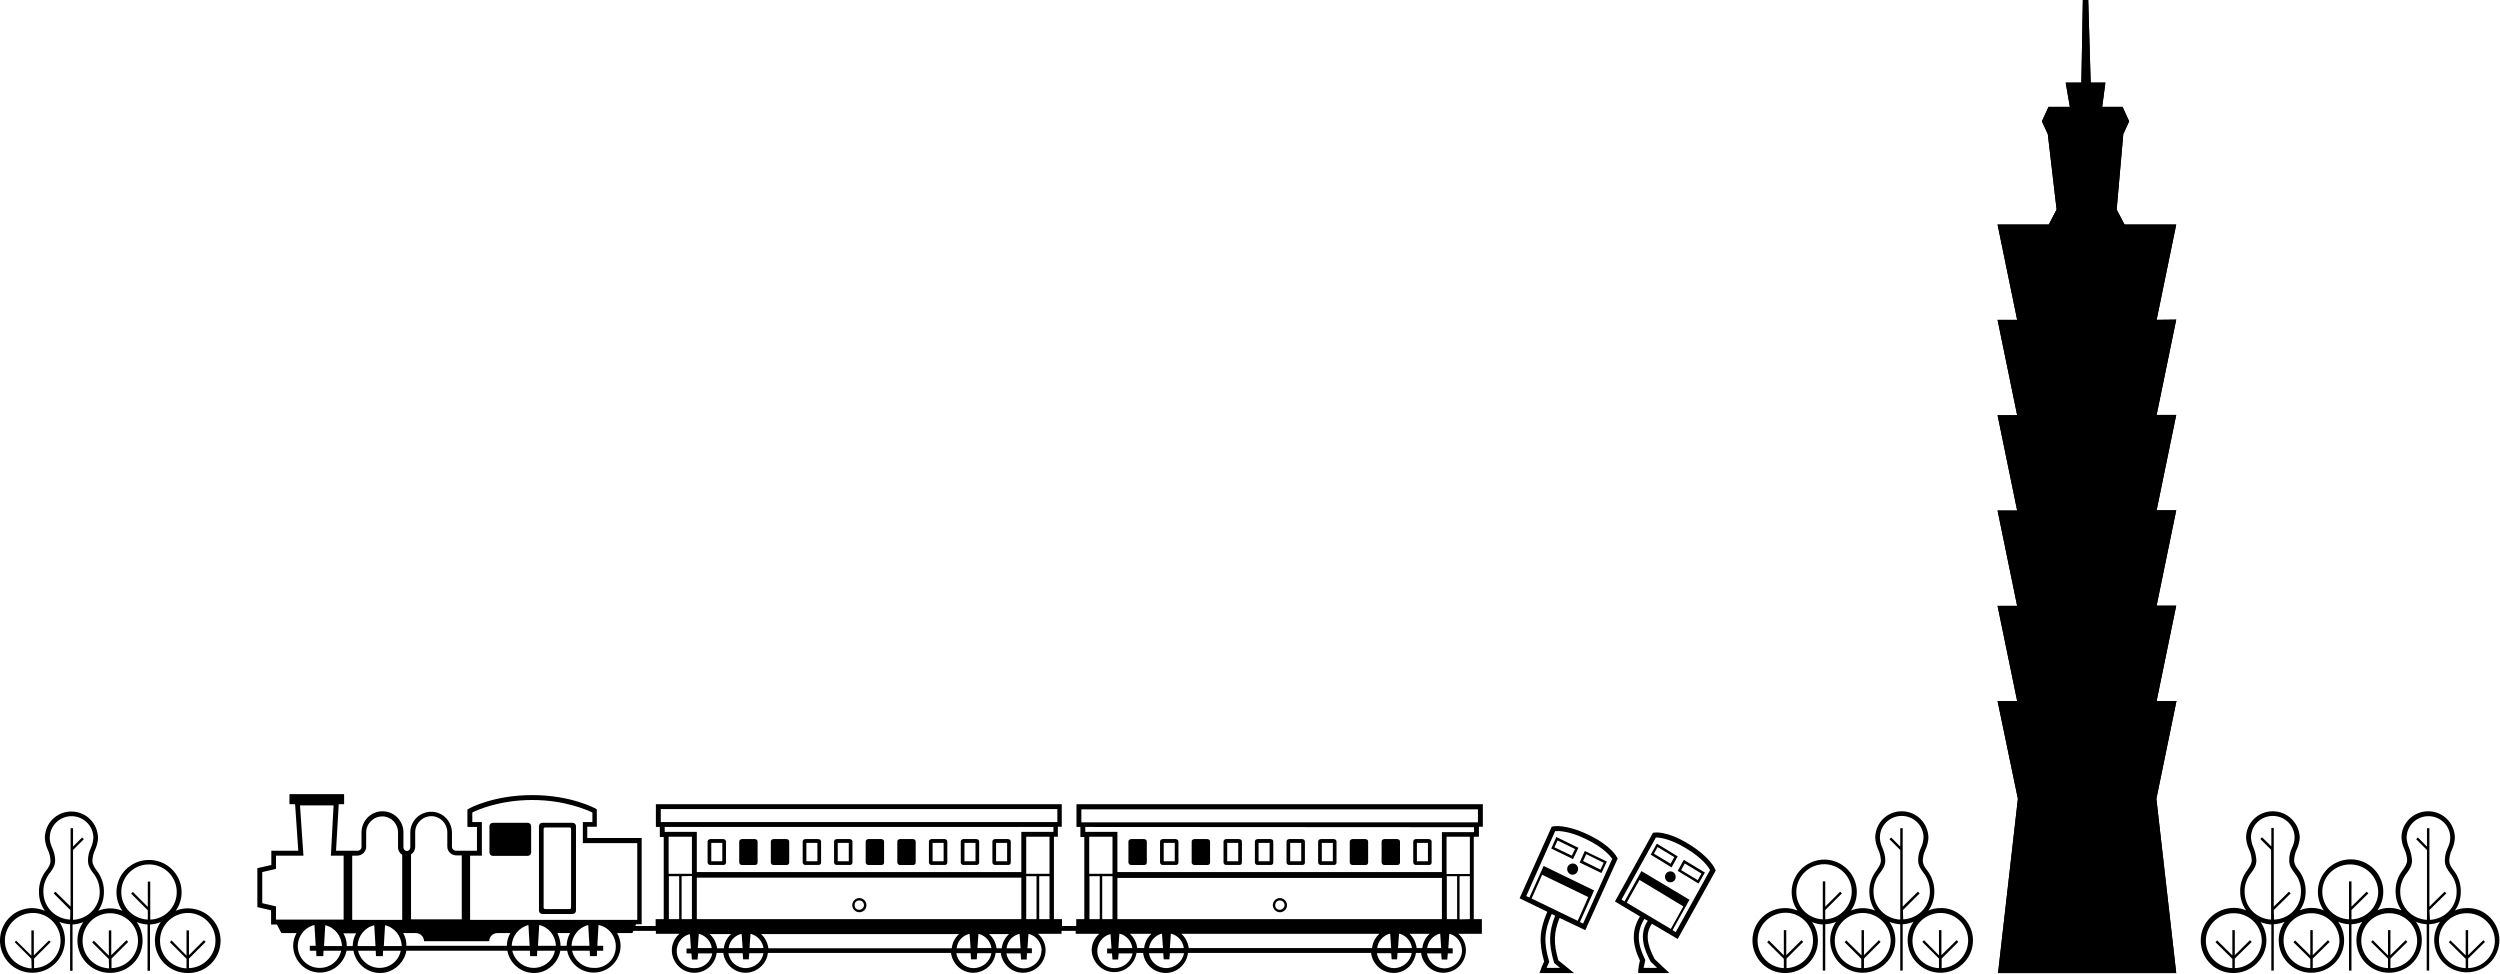
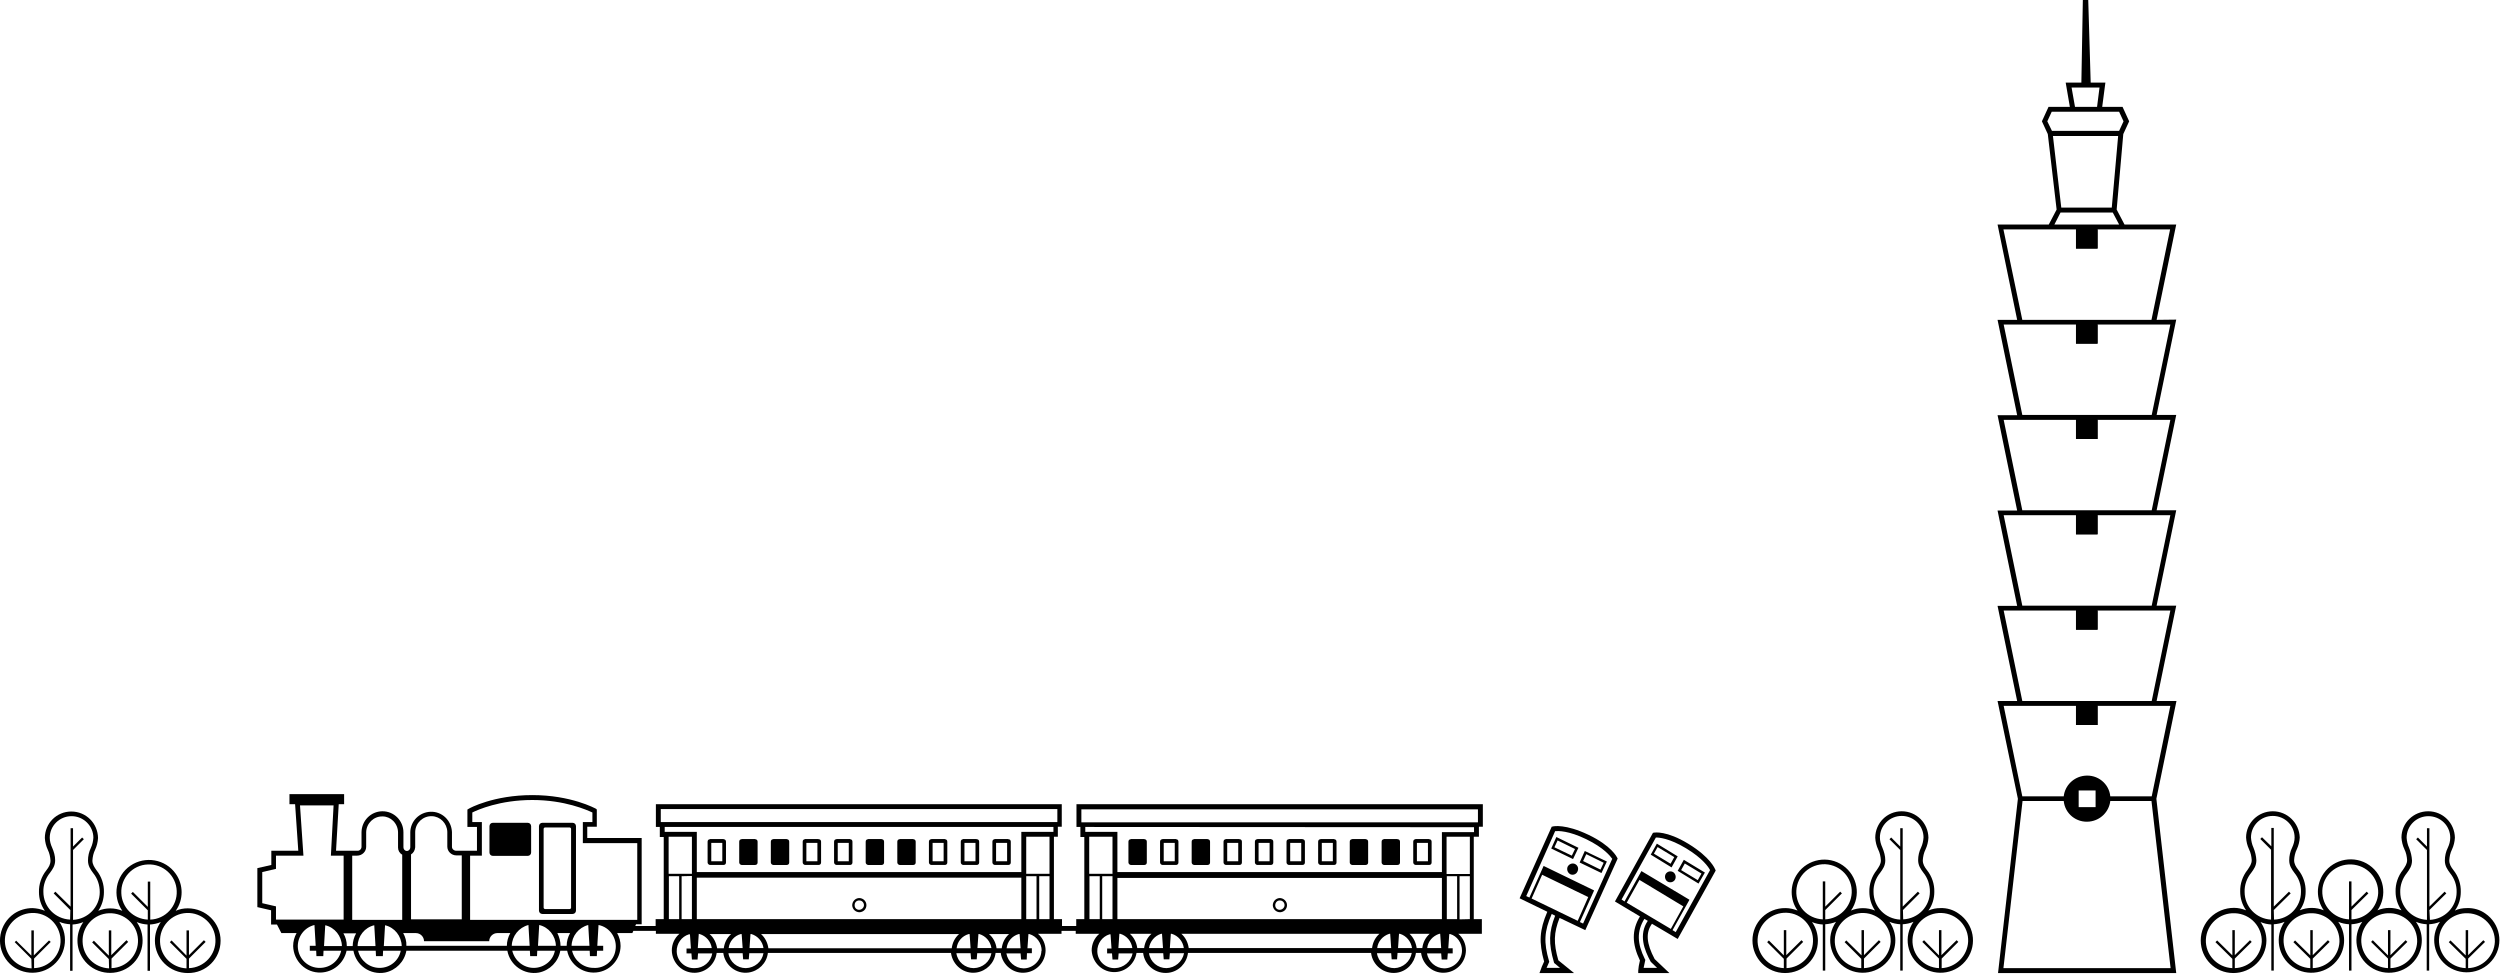
<svg xmlns="http://www.w3.org/2000/svg" version="1.1" id="cover-ground" x="0px" y="0px" viewBox="0 0 1020 397" style="enable-background:new 0 0 1020 397;" xml:space="preserve">
-   <path class="cover-icons" id="tree_l" d="M13.3,370.5c-2.7,0-5.4,0.8-7.6,2.3c-6,4.2-7.5,12.4-3.4,18.4s12.5,7.5,18.5,3.3s7.5-12.4,3.4-18.4c1.4,0.6,2.9,0.9,4.4,1  v19h1v-18.9c1.5-0.1,3-0.4,4.4-1c-3.2,4.5-3.2,10.6,0,15.1c4.2,6,12.5,7.4,18.5,3.3s7.5-12.4,3.3-18.4c1.4,0.6,2.9,0.9,4.4,1v18.9h1  v-18.9c1.5-0.1,3-0.4,4.4-1c-1.6,2.2-2.4,4.9-2.4,7.6c0,7.3,6,13.2,13.4,13.2c7.5,0.1,13.4-5.9,13.4-13.2c0-7.3-6-13.2-13.4-13.2  c-1.7,0-3.3,0.3-4.9,1c3.2-4.5,3.2-10.6,0-15.1c-4.2-6-12.5-7.4-18.5-3.3s-7.5,12.4-3.3,18.4c-3.2-1.3-6.7-1.3-9.8,0  c1.5-2.2,2.3-4.9,2.3-7.6c0.1-3.2-1-6.4-3-8.9c-0.9-1.3-1.7-2.4-1.7-4c0.1-1.5,0.4-3,1.1-4.4c0.7-1.5,1.1-3.1,1.2-4.8l0,0  c-0.1-6-4.9-10.8-10.9-10.8s-10.8,4.8-10.8,10.8c0.1,1.7,0.5,3.3,1.2,4.8c0.7,1.4,1,2.9,1.1,4.4c0,1.6-0.7,2.7-1.7,4  c-2,2.5-3.1,5.7-3,8.9c0,2.7,0.8,5.3,2.4,7.6C16.6,370.9,15,370.6,13.3,370.5L13.3,370.5z M76.1,395.1c-5.9-0.3-10.6-4.9-10.8-10.8  c-0.3-6.2,4.6-11.5,10.8-11.8c6.2-0.3,11.6,4.6,11.8,10.8c0.3,6.2-4.6,11.5-10.8,11.7v-3.9l6.8-6.8l-0.7-0.7l-6.1,6.1v-10.1h-1v10.3  l-6.1-6.2l-0.7,0.7l6.8,6.8L76.1,395.1L76.1,395.1z M60.3,375.2c-5.9-0.3-10.6-4.9-10.8-10.8c-0.3-6.2,4.6-11.5,10.8-11.7  c6.3-0.3,11.6,4.6,11.8,10.8c0.3,6.2-4.6,11.5-10.8,11.7v-15.5h-1V370l-6.1-6.1l-0.7,0.7l6.8,6.8V375.2z M44.5,395.1  c-5.9-0.3-10.6-4.9-10.8-10.8c-0.3-6.2,4.6-11.5,10.8-11.7s11.5,4.5,11.8,10.7s-4.6,11.5-10.8,11.7v-3.9l6.8-6.8l-0.7-0.7l-6.2,6.1  v-10.1h-1v10.3l-6.1-6.1l-0.7,0.7l6.8,6.8L44.5,395.1L44.5,395.1z M28.6,375.2c-6.1-0.3-10.9-5.2-10.9-11.3  c-0.1-2.8,0.9-5.6,2.7-7.8c1.1-1.5,2.1-2.9,2.1-5.1c0-1.8-0.5-3.5-1.2-5.1c-0.6-1.3-1-2.7-1-4.1l0,0c0-4.9,4-8.8,8.9-8.8  s8.9,4,8.9,8.8c-0.1,1.4-0.4,2.8-1,4.1c-0.8,1.6-1.2,3.4-1.2,5.2c0,2.2,1,3.6,2.1,5.1c1.8,2.2,2.7,4.9,2.7,7.8c0,6-4.8,11-10.9,11.3  v-28.5l4.4-4.4l-0.7-0.7l-3.7,3.7v-7.5h-1v32l-6.2-6.1l-0.7,0.7l6.8,6.8L28.6,375.2L28.6,375.2z M12.9,395.1  c-5.9-0.3-10.6-5-10.9-10.8c-0.3-6.2,4.6-11.5,10.9-11.8s11.5,4.6,11.8,10.8c0.3,6.2-4.6,11.5-10.8,11.7v-3.9l6.8-6.8l-0.7-0.6  l-6.2,6.1v-10.2h-1v10.3l-6.2-6.1L6,384.4l6.8,6.8L12.9,395.1L12.9,395.1z" />
+   <path class="cover-icons" id="tree_l" d="M13.3,370.5c-2.7,0-5.4,0.8-7.6,2.3c-6,4.2-7.5,12.4-3.4,18.4s12.5,7.5,18.5,3.3s7.5-12.4,3.4-18.4  c1.4,0.6,2.9,0.9,4.4,1v19h1v-18.9c1.5-0.1,3-0.4,4.4-1c-3.2,4.5-3.2,10.6,0,15.1c4.2,6,12.5,7.4,18.5,3.3s7.5-12.4,3.3-18.4  c1.4,0.6,2.9,0.9,4.4,1v18.9h1v-18.9c1.5-0.1,3-0.4,4.4-1c-1.6,2.2-2.4,4.9-2.4,7.6c0,7.3,6,13.2,13.4,13.2  c7.5,0.1,13.4-5.9,13.4-13.2c0-7.3-6-13.2-13.4-13.2c-1.7,0-3.3,0.3-4.9,1c3.2-4.5,3.2-10.6,0-15.1c-4.2-6-12.5-7.4-18.5-3.3  s-7.5,12.4-3.3,18.4c-3.2-1.3-6.7-1.3-9.8,0c1.5-2.2,2.3-4.9,2.3-7.6c0.1-3.2-1-6.4-3-8.9c-0.9-1.3-1.7-2.4-1.7-4  c0.1-1.5,0.4-3,1.1-4.4c0.7-1.5,1.1-3.1,1.2-4.8l0,0c-0.1-6-4.9-10.8-10.9-10.8s-10.8,4.8-10.8,10.8c0.1,1.7,0.5,3.3,1.2,4.8  c0.7,1.4,1,2.9,1.1,4.4c0,1.6-0.7,2.7-1.7,4c-2,2.5-3.1,5.7-3,8.9c0,2.7,0.8,5.3,2.4,7.6C16.6,370.9,15,370.6,13.3,370.5L13.3,370.5  z M76.1,395.1c-5.9-0.3-10.6-4.9-10.8-10.8c-0.3-6.2,4.6-11.5,10.8-11.8c6.2-0.3,11.6,4.6,11.8,10.8c0.3,6.2-4.6,11.5-10.8,11.7  v-3.9l6.8-6.8l-0.7-0.7l-6.1,6.1v-10.1h-1v10.3l-6.1-6.2l-0.7,0.7l6.8,6.8L76.1,395.1L76.1,395.1z M60.3,375.2  c-5.9-0.3-10.6-4.9-10.8-10.8c-0.3-6.2,4.6-11.5,10.8-11.7c6.3-0.3,11.6,4.6,11.8,10.8c0.3,6.2-4.6,11.5-10.8,11.7v-15.5h-1V370  l-6.1-6.1l-0.7,0.7l6.8,6.8V375.2z M44.5,395.1c-5.9-0.3-10.6-4.9-10.8-10.8c-0.3-6.2,4.6-11.5,10.8-11.7s11.5,4.5,11.8,10.7  s-4.6,11.5-10.8,11.7v-3.9l6.8-6.8l-0.7-0.7l-6.2,6.1v-10.1h-1v10.3l-6.1-6.1l-0.7,0.7l6.8,6.8L44.5,395.1L44.5,395.1z M28.6,375.2  c-6.1-0.3-10.9-5.2-10.9-11.3c-0.1-2.8,0.9-5.6,2.7-7.8c1.1-1.5,2.1-2.9,2.1-5.1c0-1.8-0.5-3.5-1.2-5.1c-0.6-1.3-1-2.7-1-4.1l0,0  c0-4.9,4-8.8,8.9-8.8s8.9,4,8.9,8.8c-0.1,1.4-0.4,2.8-1,4.1c-0.8,1.6-1.2,3.4-1.2,5.2c0,2.2,1,3.6,2.1,5.1c1.8,2.2,2.7,4.9,2.7,7.8  c0,6-4.8,11-10.9,11.3v-28.5l4.4-4.4l-0.7-0.7l-3.7,3.7v-7.5h-1v32l-6.2-6.1l-0.7,0.7l6.8,6.8L28.6,375.2L28.6,375.2z M12.9,395.1  c-5.9-0.3-10.6-5-10.9-10.8c-0.3-6.2,4.6-11.5,10.9-11.8s11.5,4.6,11.8,10.8c0.3,6.2-4.6,11.5-10.8,11.7v-3.9l6.8-6.8l-0.7-0.6  l-6.2,6.1v-10.2h-1v10.3l-6.2-6.1L6,384.4l6.8,6.8L12.9,395.1L12.9,395.1z" />
  <g>
    <path class="cover-icons" d="M233.6,335.7h-12.3c-0.8,0-1.4,0.6-1.4,1.4v34.4c0,0.8,0.6,1.4,1.4,1.4h12.3c0.8,0,1.4-0.6,1.4-1.4v-34.4   C235,336.3,234.4,335.7,233.6,335.7z M232.4,370.9h-10c-0.3,0-0.6-0.3-0.6-0.6v-32.1c0-0.3,0.3-0.6,0.6-0.6h10   c0.3,0,0.6,0.3,0.6,0.6v32.2C233,370.6,232.7,370.9,232.4,370.9z M294.7,343.9v7.5h-4.5v-7.5H294.7 M295.2,342.4h-5.5   c-0.6,0-1,0.4-1,1v8.5c0,0.5,0.5,1,1,1h5.5c0.6,0,1-0.4,1-1v-8.5C296.2,342.8,295.8,342.4,295.2,342.4L295.2,342.4z M350.5,366.4   c-1.6,0.1-2.8,1.4-2.8,3c0.1,1.6,1.4,2.8,3,2.8c1.6-0.1,2.8-1.3,2.8-2.9S352.2,366.4,350.5,366.4   C350.6,366.4,350.5,366.4,350.5,366.4z M350.5,371.2c-1.1,0-1.9-0.9-1.8-2c0-1.1,0.9-1.9,2-1.8c1,0,1.8,0.9,1.8,1.9   S351.6,371.2,350.5,371.2C350.6,371.2,350.5,371.2,350.5,371.2L350.5,371.2z M522.1,366.4c-1.6,0.1-2.8,1.4-2.8,3   c0.1,1.6,1.4,2.8,3,2.8c1.6-0.1,2.8-1.3,2.8-2.9S523.7,366.4,522.1,366.4L522.1,366.4z M522.1,371.2c-1.1,0-1.9-0.9-1.8-2   c0.1-1.1,0.9-1.9,2-1.8c1,0,1.8,0.9,1.8,1.9S523.2,371.2,522.1,371.2L522.1,371.2L522.1,371.2z M603.4,341.4v-4.1h1.6v-9.2H439.2   v9.3h1.6v4.1h1.6V375h-3.3v2.8h-5.8V375H430v-33.6h1.6v-4.1h1.6v-9.2H267.6v9.3h1.6v4.1h1.6V375h-3.3v2.8h-8.3l0.3-0.7h2.3v-35.2   h-22.2v-4.6h3.9v-7l-0.3-0.3c-0.4-0.2-10.2-5.6-26-5.6s-25.6,5.3-26,5.6l-0.5,0.3v7.1h3.9v9.7h-8.5c-0.9,0-1.7-0.7-1.7-1.6v-6   c-0.2-4.8-4.1-8.5-8.8-8.3c-4.5,0.2-8.1,3.8-8.2,8.3v6.2c0,0.8-0.6,1.5-1.4,1.5s-1.4-0.7-1.4-1.5v-6.1c0-4.8-3.9-8.7-8.7-8.6l0,0   c-4.6,0.1-8.3,3.8-8.4,8.5v6c0,0.9-0.8,1.7-1.7,1.6h-8.7l1.1-19h2.2V324h-22.3v4.1h2.3l1.3,19h-11v5.8l-5.7,1.3v15.9l5.6,1.3v5.8   h2.4l1.8,3.5h6.2c-0.9,1.6-1.4,3.4-1.4,5.3c0.2,6.2,5.2,11,11.3,10.8c5.1-0.2,9.4-3.8,10.5-8.9h2.8c1.1,6,6.9,10,12.9,8.9   c4.4-0.9,7.9-4.4,8.7-8.9H207c1.1,6,6.9,10,12.9,8.9c4.4-0.9,7.9-4.4,8.7-8.9h2.8c1.2,6,7,9.9,13,8.7c5-1,8.7-5.4,8.8-10.6   c0-1.9-0.5-3.7-1.4-5.3h6.2l0.4-0.9h9.2v1.2h9.6c-2,1.7-3.1,4.2-3.1,6.8c0.1,5.1,4.3,9.2,9.4,9.1c4.5-0.1,8.3-3.5,8.9-8.1h2.7   c0.7,5.1,5.3,8.7,10.3,8c4.1-0.6,7.4-3.8,7.9-8H388c0.7,5.1,5.3,8.7,10.3,8c4.1-0.6,7.4-3.8,7.9-8h2.1c0.7,5.1,5.3,8.7,10.3,8   c4.5-0.6,7.9-4.4,8-9c0-2.6-1.1-5.1-3.1-6.8h9.6v-1.2h5.8v1.2h9.6c-2,1.7-3.1,4.2-3.1,6.8c0.3,5.1,4.6,9.1,9.7,8.8   c4.3-0.2,7.9-3.5,8.6-7.8h2.7c0.6,5.1,5.2,8.7,10.3,8.1c4.2-0.5,7.5-3.9,8-8.1h74.7c0.6,5.1,5.3,8.7,10.3,8.1   c4.2-0.5,7.4-3.9,8-8.1h2.1c0.7,5.1,5.3,8.7,10.3,8c4.5-0.6,7.9-4.4,8-9c0-2.6-1.1-5.1-3.1-6.8h9.6v-6h-3.3v-33.6L603.4,341.4   L603.4,341.4z M139.5,386h-7.3l0.5-8.5C136.6,378.4,139.4,381.9,139.5,386L139.5,386z M140.1,380.8h5.2c-0.9,1.6-1.4,3.4-1.4,5.2   h-2.4C141.5,384.1,141,382.3,140.1,380.8L140.1,380.8z M152.7,377.5l0.5,8.5h-7.3C146,381.9,148.8,378.4,152.7,377.5L152.7,377.5z    M157.1,377.5c3.9,0.9,6.7,4.4,6.8,8.5h-7.3L157.1,377.5z M164.5,380.7h5.2c1.8,0,3.3,1.5,3.3,3.3l0,0h26.6c0-1.8,1.5-3.3,3.3-3.3   h0.1h5.2c-0.9,1.6-1.4,3.4-1.4,5.2h-41C165.9,384.1,165.4,382.3,164.5,380.7z M215.6,377.4l0.5,8.5h-7.3   C208.9,381.9,211.7,378.4,215.6,377.4L215.6,377.4z M220,377.4c3.9,0.9,6.7,4.4,6.8,8.5h-7.3L220,377.4z M227.4,380.7h5.2   c-0.9,1.6-1.4,3.4-1.4,5.2h-2.5C228.7,384.1,228.2,382.3,227.4,380.7z M240,377.4l0.5,8.5h-7.3C233.3,381.9,236.1,378.4,240,377.4z    M196.6,349.1v-13.7h-3.9v-3.9c2.2-1.1,11.2-5.1,24.5-5.1s22.3,4.1,24.5,5.1v3.9h-3.9v8.6H260v31.3h-68.2v-26.2L196.6,349.1   L196.6,349.1z M169.4,345.7v-6.3c0.1-3.7,3.2-6.5,6.8-6.4c3.4,0.1,6.2,2.9,6.3,6.4v6c0,2,1.7,3.6,3.7,3.6l0,0h2.2v26.1h-20.7v-26.5   C168.7,348,169.3,346.9,169.4,345.7L169.4,345.7z M149.4,345.5v-6c0.1-3.6,3.1-6.5,6.7-6.4c1.6,0,3.2,0.7,4.3,1.8   c1.3,1.3,2,3,2,4.8v6.1c0,1.2,0.6,2.3,1.7,2.9v26.6h-20.4v-26.2h2C147.7,349.1,149.4,347.5,149.4,345.5L149.4,345.5L149.4,345.5z    M107,368.5v-12.7l5.6-1.3v-5.4h11.2l-1.4-20.5h13.7l-1.1,20.5h5.2v26.1h-27.6v-5.4L107,368.5z M130.5,394.9   c-4.8,0.1-8.8-3.7-9-8.6c-0.1-4.2,2.7-7.9,6.8-8.9l0.5,8.5h-2.4v2h2.6l0.1,2.2h2.8l0.1-2.2h7.2C138.3,392,134.7,394.9,130.5,394.9z    M154.9,394.9c-4.2,0-7.8-2.9-8.8-7h7.2l0.1,2.2h2.8l0.1-2.2h7.2C162.7,392,159.1,394.9,154.9,394.9z M217.8,394.9   c-4.2,0-7.8-2.9-8.8-7h7.2l0.1,2.2h2.8l0.1-2.2h7.2C225.6,392,221.9,394.9,217.8,394.9z M242.2,394.9c-4.2,0-7.8-2.9-8.8-7h7.2   l0.1,2.2h2.8l0.1-2.2h2.5v-2h-2.4l0.5-8.5c4.7,0.9,7.8,5.6,6.9,10.4C250.4,392.1,246.5,395.2,242.2,394.9L242.2,394.9z    M282.3,357.4V375h-4.2v-17.5L282.3,357.4z M284.3,358.1h132.4V375H284.3V358.1z M418.7,375v-17.5h4.2V375H418.7z M285.5,381.1   c2.6,0.8,4.5,3,4.9,5.7h-5.7l0.4-5.8L285.5,381.1z M289.5,381.1h8.8c-1.7,1.5-2.7,3.5-3,5.8h-2.7   C292.2,384.6,291.2,382.5,289.5,381.1L289.5,381.1z M302.2,381.1h0.4l0.4,5.7h-5.7C297.6,384.1,299.6,381.8,302.2,381.1   L302.2,381.1z M306.2,381.1h0.4c2.6,0.8,4.5,3,4.9,5.7h-5.7L306.2,381.1z M310.5,381.1h80.8c-1.7,1.5-2.7,3.5-3,5.8h-74.8   C313.2,384.6,312.1,382.5,310.5,381.1L310.5,381.1z M395.2,381.1h0.4l0.4,5.8h-5.7C390.6,384.1,392.5,381.9,395.2,381.1   L395.2,381.1z M399.2,381.1h0.4c2.6,0.8,4.5,3,4.9,5.7h-5.7L399.2,381.1z M403.5,381.1h8.2c-1.7,1.5-2.7,3.5-3,5.8h-2.1   C406.3,384.6,405.2,382.5,403.5,381.1L403.5,381.1z M415.6,381.1h0.4l0.4,5.8h-5.7C411,384.1,412.9,381.9,415.6,381.1L415.6,381.1z    M424,375v-17.5h4.2V375H424z M428.2,356.5h-9.5v-15.1h9.5V356.5z M269.6,330.1h161.8v5.3H269.6V330.1z M429.8,337.4v2h-13.1v16.4   H284.3v-16.4h-13.1v-2H429.8z M282.3,341.4v15.1h-9.5v-15.1H282.3z M272.9,357.5h4.2V375h-4.2V357.5z M283.3,395   c-3.9,0.1-7.1-2.9-7.2-6.8c-0.1-3.2,2-6.1,5-7h0.4l0.4,5.8h-1.8v2h2l0.2,2.5h2.3l0.2-2.5h5.8c-0.6,3.5-3.6,6-7.1,6H283.3z    M304.3,395c-3.5,0-6.6-2.5-7.1-6.1h5.8l0.2,2.5h2.3l0.2-2.5h5.8C310.9,392.4,307.9,394.9,304.3,395L304.3,395z M397.3,395   c-3.5,0-6.6-2.5-7.1-6.1h5.8l0.2,2.5h2.3l0.2-2.5h5.8C403.9,392.4,400.9,394.9,397.3,395L397.3,395z M424.9,387.9   c-0.1,4-3.4,7.2-7.3,7.2c-3.5-0.1-6.4-2.7-7-6.1h5.8l0.2,2.5h2.3l0.1-2.6h2v-2h-1.8l0.4-5.8h0.4c3,0.9,5,3.7,5,6.8H424.9z    M441.2,330.2H603v5.3H441.2V330.2z M601.4,337.5v2h-13.1v16.3H455.9v-16.4h-13.1v-2L601.4,337.5z M453.9,357.5V375h-4.2v-17.5   H453.9z M455.9,358.2h132.4V375H455.9V358.2z M457.1,381c2.6,0.8,4.5,3,4.9,5.8h-5.7l0.4-5.8H457.1z M461,381h8.8   c-1.7,1.5-2.7,3.5-3,5.8H464C463.7,384.6,462.7,382.5,461,381L461,381z M473.7,381h0.4l0.4,5.8h-5.7   C469.2,384.1,471.1,381.8,473.7,381L473.7,381z M477.7,381h0.4c2.6,0.8,4.5,3,4.9,5.8h-5.7L477.7,381z M482,381h80.8   c-1.7,1.5-2.7,3.5-3,5.8H485C484.7,384.6,483.7,382.5,482,381L482,381z M566.8,381h0.4l0.4,5.8h-5.7   C562.2,384.1,564.1,381.9,566.8,381L566.8,381z M570.8,381h0.4c2.6,0.8,4.5,3.1,4.9,5.8h-5.7L570.8,381z M575.1,381h8.2   c-1.7,1.5-2.7,3.5-3,5.8H578C577.7,384.6,576.7,382.5,575.1,381L575.1,381z M587.2,381h0.4l0.4,5.8h-5.7   C582.6,384.1,584.5,381.9,587.2,381L587.2,381z M590.3,375v-17.5h4.2V375H590.3z M453.9,341.4v15.1h-9.5v-15.1H453.9z M444.5,357.5   h4.2V375h-4.2V357.5z M454.9,395c-3.9,0.1-7.1-2.9-7.2-6.8c-0.1-3.2,2-6.1,5-7h0.4l0.4,5.8h-1.8v2h2l0.2,2.5h2.3l0.2-2.5h5.7   C461.4,392.4,458.4,394.9,454.9,395L454.9,395z M475.9,395c-3.5,0-6.6-2.5-7.1-6.1h5.8l0.2,2.5h2.3l0.2-2.5h5.8   C482.4,392.4,479.4,394.9,475.9,395L475.9,395z M568.9,395c-3.5,0-6.6-2.5-7.1-6.1h5.8l0.2,2.5h2.2l0.2-2.6h5.8   C575.4,392.3,572.4,394.9,568.9,395L568.9,395z M596.5,387.9c-0.1,4-3.4,7.2-7.3,7.2c-3.5-0.1-6.4-2.7-7-6.1h5.8l0.2,2.5h2.3   l0.2-2.5h2v-2.1h-1.8l0.4-5.8h0.4C594.5,381.9,596.5,384.7,596.5,387.9L596.5,387.9z M595.5,375.1v-17.6h4.2V375L595.5,375.1z    M599.7,356.6h-9.5v-15.2h9.5V356.6z M307.6,343.9v7.5h-4.5v-7.5H307.6 M308.1,342.4h-5.5c-0.6,0-1,0.4-1,1v8.5c0,0.5,0.5,1,1,1   h5.5c0.6,0,1-0.4,1-1v-8.5C309.1,342.8,308.7,342.4,308.1,342.4L308.1,342.4z M320.5,343.9v7.5H316v-7.5H320.5 M321,342.4h-5.5   c-0.6,0-1,0.4-1,1v8.5c0,0.5,0.5,1,1,1h5.5c0.6,0,1-0.4,1-1v-8.5C322,342.8,321.6,342.4,321,342.4L321,342.4z M333.5,343.9v7.5H329   v-7.5H333.5 M334,342.4h-5.5c-0.6,0-1,0.4-1,1v8.5c0,0.5,0.5,1,1,1h5.5c0.6,0,1-0.4,1-1v-8.5C335,342.8,334.6,342.4,334,342.4   L334,342.4z M346.3,343.9v7.5h-4.5v-7.5H346.3 M346.8,342.4h-5.5c-0.6,0-1,0.4-1,1v8.5c0,0.5,0.5,1,1,1h5.5c0.6,0,1-0.4,1-1v-8.5   C347.8,342.8,347.4,342.4,346.8,342.4L346.8,342.4z M359.2,343.9v7.5h-4.5v-7.5H359.2 M359.7,342.4h-5.5c-0.6,0-1,0.4-1,1v8.5   c0,0.5,0.5,1,1,1h5.5c0.6,0,1-0.4,1-1v-8.5C360.7,342.8,360.3,342.4,359.7,342.4L359.7,342.4z M372.1,343.9v7.5h-4.5v-7.5H372.1    M372.6,342.4h-5.5c-0.6,0-1,0.4-1,1v8.5c0,0.5,0.5,1,1,1h5.5c0.6,0,1-0.4,1-1v-8.5C373.6,342.8,373.2,342.4,372.6,342.4   L372.6,342.4z M385,343.9v7.5h-4.5v-7.5H385 M385.5,342.4H380c-0.6,0-1,0.4-1,1v8.5c0,0.5,0.5,1,1,1h5.5c0.6,0,1-0.4,1-1v-8.5   C386.5,342.8,386.1,342.4,385.5,342.4L385.5,342.4z M398,343.9v7.5h-4.5v-7.5H398 M398.5,342.4H393c-0.6,0-1,0.4-1,1v8.5   c0,0.5,0.5,1,1,1h5.5c0.6,0,1-0.4,1-1v-8.5C399.5,342.8,399.1,342.4,398.5,342.4L398.5,342.4z M410.9,343.9v7.5h-4.5v-7.5H410.9    M411.4,342.4h-5.5c-0.6,0-1,0.4-1,1v8.5c0,0.5,0.5,1,1,1h5.5c0.6,0,1-0.4,1-1v-8.5C412.4,342.8,412,342.4,411.4,342.4L411.4,342.4   z M466.4,343.9v7.5h-4.5v-7.5H466.4 M466.9,342.4h-5.5c-0.6,0-1,0.4-1,1v8.5c0,0.5,0.5,1,1,1h5.5c0.6,0,1-0.4,1-1v-8.5   C467.9,342.8,467.5,342.4,466.9,342.4L466.9,342.4z M479.3,343.9v7.5h-4.5v-7.5H479.3 M479.8,342.4h-5.5c-0.6,0-1,0.4-1,1v8.5   c0,0.5,0.5,1,1,1h5.5c0.6,0,1-0.4,1-1v-8.5C480.8,342.8,480.4,342.4,479.8,342.4L479.8,342.4z M492.2,343.9v7.5h-4.5v-7.5H492.2    M492.7,342.4h-5.5c-0.6,0-1,0.4-1,1v8.5c0,0.5,0.5,1,1,1h5.5c0.6,0,1-0.4,1-1v-8.5C493.7,342.8,493.3,342.4,492.7,342.4   L492.7,342.4z M505.2,343.9v7.5h-4.5v-7.5H505.2 M505.7,342.4h-5.5c-0.6,0-1,0.4-1,1v8.5c0,0.5,0.5,1,1,1h5.5c0.6,0,1-0.4,1-1v-8.5   C506.7,342.8,506.3,342.4,505.7,342.4L505.7,342.4z M518,343.9v7.5h-4.5v-7.5H518 M518.5,342.4H513c-0.6,0-1,0.4-1,1v8.5   c0,0.5,0.5,1,1,1h5.5c0.6,0,1-0.4,1-1v-8.5C519.5,342.8,519.1,342.4,518.5,342.4L518.5,342.4z M530.9,343.9v7.5h-4.5v-7.5H530.9    M531.4,342.4h-5.5c-0.6,0-1,0.4-1,1v8.5c0,0.5,0.5,1,1,1h5.5c0.6,0,1-0.4,1-1v-8.5C532.4,342.8,532,342.4,531.4,342.4L531.4,342.4   z M543.8,343.9v7.5h-4.5v-7.5H543.8 M544.3,342.4h-5.5c-0.6,0-1,0.4-1,1v8.5c0,0.5,0.5,1,1,1h5.5c0.6,0,1-0.4,1-1v-8.5   C545.3,342.8,544.9,342.4,544.3,342.4L544.3,342.4z M556.7,343.9v7.5h-4.5v-7.5H556.7 M557.2,342.4h-5.5c-0.6,0-1,0.4-1,1v8.5   c0,0.5,0.5,1,1,1h5.5c0.6,0,1-0.4,1-1v-8.5C558.2,342.8,557.8,342.4,557.2,342.4L557.2,342.4z M569.7,343.9v7.5h-4.5v-7.5H569.7    M570.2,342.4h-5.5c-0.6,0-1,0.4-1,1v8.5c0,0.5,0.5,1,1,1h5.5c0.6,0,1-0.4,1-1v-8.5C571.2,342.8,570.8,342.4,570.2,342.4   L570.2,342.4z M582.6,343.9v7.5h-4.5v-7.5H582.6 M583.1,342.4h-5.5c-0.6,0-1,0.4-1,1v8.5c0,0.5,0.5,1,1,1h5.5c0.6,0,1-0.4,1-1v-8.5   C584.1,342.8,583.7,342.4,583.1,342.4L583.1,342.4z" />
    <rect class="cover-icons" x="289.7" y="342.4" width="5.5" height="1.2">
      <animate attributeName="height" begin="0s" calcMode="linear" dur="1s" fill="freeze" id="w_1-0" restart="always" to="10.5" />
      <animate attributeName="height" begin="w_1-0.end+1s;w_1-2.end+2s" calcMode="linear" dur="1s" fill="freeze" id="w_1-1" restart="always" to="1.2" />
      <animate attributeName="height" begin="w_1-1.end+5s" calcMode="linear" dur="1s" fill="freeze" id="w_1-2" restart="always" to="10.5" />
    </rect>
    <rect class="cover-icons" x="302.6" y="342.4" width="5.5" height="10.5" />
    <rect class="cover-icons" x="315.5" y="342.4" width="5.5" height="10.5">
      <animate attributeName="height" begin="3s" calcMode="linear" dur="1s" fill="freeze" id="w_3-0" restart="always" to="1.2" />
      <animate attributeName="height" begin="w_3-0.end+2s;w_3-2.end+4s" calcMode="linear" dur="1s" fill="freeze" id="w_3-1" restart="always" to="10.5" />
      <animate attributeName="height" begin="w_3-1.end+3s" calcMode="linear" dur="1s" fill="freeze" id="w_3-2" restart="always" to="1.2" />
    </rect>
    <rect class="cover-icons" x="328.4" y="342.4" width="5.5" height="1.2">
      <animate attributeName="height" begin="0s" calcMode="linear" dur="1s" fill="freeze" id="w_4-0" restart="always" to="10.5" />
      <animate attributeName="height" begin="w_4-0.end+3s;w_4-2.end+7s" calcMode="linear" dur="1s" fill="freeze" id="w_4-1" restart="always" to="1.2" />
      <animate attributeName="height" begin="w_4-1.end+5s" calcMode="linear" dur="1s" fill="freeze" id="w_4-2" restart="always" to="10.5" />
    </rect>
    <rect class="cover-icons" x="341.3" y="342.4" width="5.5" height="1.2" />
    <rect class="cover-icons" x="354.2" y="342.4" width="5.5" height="10.5" />
    <rect class="cover-icons" x="367.1" y="342.4" width="5.5" height="10.5">
      <animate attributeName="height" begin="2s" calcMode="linear" dur="1s" fill="freeze" id="w_7-0" restart="always" to="1.2" />
      <animate attributeName="height" begin="w_7-0.end+3s;w_7-2.end+3s" calcMode="linear" dur="1s" fill="freeze" id="w_7-1" restart="always" to="10.5" />
      <animate attributeName="height" begin="w_7-1.end+6s" calcMode="linear" dur="1s" fill="freeze" id="w_7-2" restart="always" to="1.2" />
    </rect>
    <rect class="cover-icons" x="380" y="342.4" width="5.5" height="1.2" />
    <rect class="cover-icons" x="392.9" y="342.4" width="5.5" height="1.2" />
    <rect class="cover-icons" x="405.8" y="342.4" width="5.5" height="1.2">
      <animate attributeName="height" begin="2s" calcMode="linear" dur="1s" fill="freeze" id="w_10-0" restart="always" to="10.5" />
      <animate attributeName="height" begin="w_10-0.end+3s;w_10-2.end+4s" calcMode="linear" dur="1s" fill="freeze" id="w_10-1" restart="always" to="1.2" />
      <animate attributeName="height" begin="w_10-1.end+2s" calcMode="linear" dur="1s" fill="freeze" id="w_10-2" restart="always" to="10.5" />
    </rect>
    <rect class="cover-icons" x="461.4" y="342.4" width="5.5" height="10.5">
      <animate attributeName="height" begin="0s" calcMode="linear" dur="1s" fill="freeze" id="w_11-0" restart="always" to="1,2" />
      <animate attributeName="height" begin="w_11-0.end+1s;w_11-2.end+2s" calcMode="linear" dur="1s" fill="freeze" id="w_11-1" restart="always" to="10.5" />
      <animate attributeName="height" begin="w_11-1.end+5s" calcMode="linear" dur="1s" fill="freeze" id="w_11-2" restart="always" to="1.2" />
    </rect>
    <rect class="cover-icons" x="474.3" y="342.4" width="5.5" height="1.2">
      <animate attributeName="height" begin="0s" calcMode="linear" dur="1s" fill="freeze" id="w_12-0" restart="always" to="10.5" />
      <animate attributeName="height" begin="w_12-0.end+1s;w_12-2.end+2s" calcMode="linear" dur="1s" fill="freeze" id="w_12-1" restart="always" to="1.2" />
      <animate attributeName="height" begin="w_12-1.end+5s" calcMode="linear" dur="1s" fill="freeze" id="w_12-2" restart="always" to="10.5" />
    </rect>
    <rect class="cover-icons" x="487.2" y="342.4" width="5.5" height="10.5" />
    <rect class="cover-icons" x="500.1" y="342.4" width="5.5" height="1.2" />
    <rect class="cover-icons" x="513" y="342.4" width="5.5" height="1.2">
      <animate attributeName="height" begin="3s" calcMode="linear" dur="1s" fill="freeze" id="w_15-0" restart="always" to="10.5" />
      <animate attributeName="height" begin="w_15-0.end+5s;w_15-2.end+3s" calcMode="linear" dur="1s" fill="freeze" id="w_15-1" restart="always" to="1.2" />
      <animate attributeName="height" begin="w_15-1.end+7s" calcMode="linear" dur="1s" fill="freeze" id="w_15-2" restart="always" to="10.5" />
    </rect>
    <rect class="cover-icons" x="525.9" y="342.4" width="5.5" height="1.2">
      <animate attributeName="height" begin="5s" calcMode="linear" dur="1s" fill="freeze" id="w_16-0" restart="always" to="10.5" />
      <animate attributeName="height" begin="w_16-0.end+2s;w_16-2.end+2s" calcMode="linear" dur="1s" fill="freeze" id="w_16-1" restart="always" to="1.2" />
      <animate attributeName="height" begin="w_16-1.end+6s" calcMode="linear" dur="1s" fill="freeze" id="w_16-2" restart="always" to="10.5" />
    </rect>
    <rect class="cover-icons" x="538.8" y="342.4" width="5.5" height="1.2" />
    <rect class="cover-icons" x="551.7" y="342.4" width="5.5" height="10.5" />
    <rect class="cover-icons" x="564.6" y="342.4" width="5.5" height="10.5">
      <animate attributeName="height" begin="3s" calcMode="linear" dur="1s" fill="freeze" id="w_19-0" restart="always" to="1.2" />
      <animate attributeName="height" begin="w_19-0.end+5s;w_19-2.end+2s" calcMode="linear" dur="1s" fill="freeze" id="w_19-1" restart="always" to="10.5" />
      <animate attributeName="height" begin="w_19-1.end+3s" calcMode="linear" dur="1s" fill="freeze" id="w_19-2" restart="always" to="1.2" />
    </rect>
    <rect class="cover-icons" x="577.5" y="342.4" width="5.5" height="1.2">
      <animate attributeName="height" begin="7s" calcMode="linear" dur="1s" fill="freeze" id="w_20-0" restart="always" to="10.5" />
      <animate attributeName="height" begin="w_20-0.end+1s;w_20-2.end+4s" calcMode="linear" dur="1s" fill="freeze" id="w_20-1" restart="always" to="1.2" />
      <animate attributeName="height" begin="w_20-1.end+3s" calcMode="linear" dur="1s" fill="freeze" id="w_20-2" restart="always" to="10.5" />
    </rect>
    <path class="cover-icons" d="M215.3,335.7h-14.2c-0.8,0-1.4,0.6-1.4,1.4v10.7c0,0.8,0.6,1.4,1.4,1.4h14.2c0.8,0,1.4-0.6,1.4-1.4v-10.7   C216.7,336.3,216.1,335.7,215.3,335.7z ">
      <animate attributeName="fill" begin="0s;train_light.end+2s" calcMode="ease-in-out" dur="3s" fill="remove" id="train_light" restart="always" values="#fff;#FFF59D;#fff" />
    </path>
  </g>
  <path class="cover-icons" d="M646.8,379.5l13.2-29.2l-0.2-0.4c-0.1-0.2-2.3-4.8-11.7-9.3s-14.3-3.5-14.5-3.4l-0.5,0.1L620,366.5l11.3,5.5  c-3.2,7.5-3.5,12.4-1.3,20.3l-0.4,0.9c-0.4,0.8-0.7,1.6-1,2.5l-0.5,1.3h14.1l-6.4-5.2c-2-7-1.9-11.2,0.5-17.3L646.8,379.5z   M629.2,356.9L648,366l-4.3,9.7l-18.8-9.1L629.2,356.9z M634.5,339.1c1.3-0.1,5.5-0.2,12.7,3.3s9.8,6.9,10.6,8l-11.9,26.4l-1.3-0.6  l5.8-12.9l-20.6-10l-5.8,12.9l-1.3-0.6L634.5,339.1z M634.5,373.6c-2.6,6.6-2.7,11.4-0.5,19l0.1,0.3l2.4,2H631l1.1-2.5l-0.1-0.3  c-2.2-7.6-2-12.1,1.1-19.2L634.5,373.6z M655.6,351.5l-9-4.3l-2.1,4.7l8.9,4.3L655.6,351.5z M645.9,351.3l1.3-2.8l7.1,3.5l-1.3,2.8  L645.9,351.3z M644,345.9l-9-4.4l-2.1,4.7l8.9,4.3L644,345.9z M634.2,345.7l1.3-2.8l7.1,3.5l-1.3,2.7L634.2,345.7z M642.6,352.5  c-1.1-0.5-2.4,0-3,1.1c-0.5,1.2,0,2.5,1.1,3.1c1.1,0.5,2.4,0,2.9-1.1C644.2,354.4,643.8,353.1,642.6,352.5  C642.7,352.5,642.7,352.5,642.6,352.5z M684.5,383.1l15.5-27.9l-0.2-0.5c-0.1-0.2-1.9-4.9-10.9-10.4s-13.8-4.6-14-4.6l-0.5,0.1  l-15.5,28l10.2,6.1c-3.4,5.6-3.3,11.1,0,18l-0.1,0.4c-0.3,1.2-0.5,2.4-0.6,3.7v1h12.7l-6-5.7c-3.4-6.4-3.7-10.8-1.1-14.4  L684.5,383.1z M673.5,392.4l0.1,0.1l2.5,2.4h-5.5l0.7-3.3l-0.2-0.3c-3.2-6.5-3.3-11.3-0.2-16.4l1.4,0.8  C668.5,381.3,670.8,387.5,673.5,392.4z M668.9,359l17.9,10.8l-5.1,9.2l-18-10.7L668.9,359z M675.6,341.7c1.3,0,5.5,0.3,12.3,4.4  s9.2,7.7,9.8,8.9l-14,25.3l-1.3-0.8l6.9-12.4l-19.6-11.7l-6.9,12.4l-1.2-0.8L675.6,341.7z M695.6,356l-8.6-5.2l-2.5,4.5l8.5,5.2  L695.6,356z M685.9,355l1.5-2.7l6.8,4.1l-1.5,2.7L685.9,355z M684.5,349.4l-8.5-5.2l-2.5,4.5l8.5,5.2L684.5,349.4z M674.8,348.3  l1.5-2.7l6.8,4.1l-1.5,2.7L674.8,348.3z M682.6,355.8c-1.1-0.6-2.4-0.2-3,0.8c-0.6,1.1-0.2,2.5,0.8,3.1c1.1,0.6,2.4,0.2,3-0.8  C684,357.8,683.6,356.4,682.6,355.8z" />
  <path class="cover-icons" d="M791.7,370.5c-1.7,0-3.3,0.3-4.9,1c1.6-2.2,2.4-4.9,2.4-7.6c0.1-3.2-1-6.4-3-8.9c-1-1.3-1.7-2.4-1.7-4  c0.1-1.5,0.4-3,1.1-4.4c0.7-1.5,1.1-3.1,1.2-4.8c-0.1-6-4.9-10.8-10.9-10.8s-10.8,4.8-10.8,10.8l0,0c0.1,1.7,0.5,3.3,1.2,4.8  c0.7,1.4,1,2.9,1.1,4.4c0,1.6-0.8,2.6-1.7,4c-2,2.5-3.1,5.7-3,8.9c0,2.7,0.8,5.3,2.3,7.6c-3.2-1.3-6.7-1.3-9.8,0  c4.2-6,2.7-14.2-3.3-18.4c-6-4.2-14.3-2.7-18.5,3.3c-3.2,4.5-3.2,10.6,0,15.1c-1.6-0.6-3.2-1-4.9-1c-7.5-0.1-13.5,5.8-13.5,13.2  c0,7.3,5.9,13.3,13.3,13.3c7.4,0,13.4-5.9,13.4-13.2c0-2.7-0.8-5.4-2.4-7.6c1.4,0.6,2.9,0.9,4.4,1V396h1v-18.9c1.5-0.1,3-0.4,4.4-1  c-4.2,6-2.7,14.2,3.3,18.4s14.3,2.7,18.5-3.3c3.2-4.5,3.2-10.6,0-15.1c1.4,0.6,2.9,0.9,4.4,1V396h1v-18.9c1.5-0.1,3-0.4,4.4-1  c-4.2,6-2.7,14.2,3.4,18.4c6.1,4.2,14.3,2.7,18.5-3.3s2.7-14.2-3.4-18.4C797,371.2,794.4,370.4,791.7,370.5L791.7,370.5z M728.9,395  v-3.9l6.8-6.8l-0.7-0.7l-6.2,6.1v-10.2h-1v10.3l-6.1-6.1l-0.7,0.7l6.8,6.8v3.8c-6.2-0.3-11-5.6-10.7-11.8c0.3-6.2,5.6-11,11.8-10.8  s11.1,5.6,10.8,11.8C739.5,390,734.8,394.7,728.9,395L728.9,395z M744.7,371.3l6.8-6.8l-0.7-0.7l-6.1,6.1v-10.3h-1v15.5  c-6.3-0.3-11.1-5.5-10.8-11.7s5.6-11,11.8-10.8c6.3,0.3,11.1,5.5,10.8,11.7c-0.3,5.8-5,10.5-10.8,10.8V371.3z M760.5,395v-3.9  l6.8-6.8l-0.7-0.7l-6.1,6.1v-10.2h-1v10.3l-6.2-6.1l-0.7,0.7l6.8,6.8v3.8c-6.3-0.3-11.1-5.5-10.8-11.7s5.6-11,11.8-10.8  s11.2,5.5,11,11.7C771.1,390,766.4,394.7,760.5,395L760.5,395z M776.4,371.3l6.8-6.8l-0.7-0.7l-6.2,6.1v-32h-1v7.5l-3.7-3.7  l-0.7,0.7l4.4,4.4v28.4c-6.1-0.3-10.9-5.2-10.9-11.3c-0.1-2.8,0.9-5.6,2.7-7.8c1.1-1.5,2.1-2.9,2.1-5.1c0-1.8-0.5-3.5-1.2-5.2  c-0.6-1.3-1-2.7-1-4.1c0-4.9,4-8.8,8.9-8.8s8.9,3.9,8.9,8.8l0,0c-0.1,1.4-0.4,2.8-1,4.1c-0.8,1.6-1.2,3.4-1.2,5.1  c0,2.2,1,3.6,2.1,5.1c1.8,2.2,2.7,4.9,2.7,7.8c0,6.1-4.8,11-10.9,11.3L776.4,371.3L776.4,371.3z M792.2,395v-3.9l6.8-6.8l-0.7-0.7  l-6.2,6.1v-10.2h-1v10.3l-6.1-6.2l-0.7,0.7l6.8,6.8v3.9c-6.3-0.3-11.1-5.5-10.8-11.7s5.6-11,11.8-10.8c6.3,0.2,11.2,5.5,10.9,11.7  C802.7,390,798,394.7,792.2,395L792.2,395z" />
  <g>
-     <path class="cover-icons_red" d="M888,286h-8.1l8-38.9h-8l8-38.9h-8l8-38.9h-8l8-38.9l-8,0.1l8-38.9h-21.1l-3.2-6.1l2.7-30.8l2.4-5.2l-2.7-5.9   h-8.3l1.3-9.9h-6L852,0h-2.2l-0.6,33.7h-6.4l1.7,9.9h-8.7l-2.7,5.9l2.4,5.2l3.6,30.8l-3.2,6.1H815l8,38.9h-8l8,38.9h-8l8,38.9h-8   l8,38.9h-8l8,38.8h-8l8.3,39.9l-8.1,71.1h72.7l-8.1-71.1L888,286z" />
-     <path class="cover-icons" d="M888,286h-8.1l8-38.9h-8l8-38.9h-8l8-38.9h-8l8-38.9l-8,0.1l8-38.9h-21.1l-3.2-6.1l2.7-30.8l2.4-5.2l-2.7-5.9h-8.3l1.3-9.9   h-6L852,0h-2.2l-0.6,33.7h-6.4l1.7,9.9h-8.7l-2.7,5.9l2.4,5.2l3.6,30.8l-3.2,6.1H815l8,38.9h-8l8,38.9h-8l8,38.9h-8l8,38.9h-8   l8,38.8h-8l8.3,39.9l-8.1,71.1h72.7l-8.1-71.1L888,286z M856.6,35.7l-1,7.9h-9l-1.4-7.9H856.6z M835.3,49.5l1.8-3.9h27.5l1.8,3.9   l-1.8,3.9h-27.4L835.3,49.5z M837.6,55.5h26.6l-2.6,29.2H841L837.6,55.5z M840.7,86.7H862l2.6,4.9h-26.4L840.7,86.7z M817.4,93.6   H847v7.8h8.8v-7.8h29.6l-7.6,36.9h-52.7L817.4,93.6z M817.5,132.4H847v7.8h8.8v-7.8h29.7l-7.6,36.9h-52.8L817.5,132.4z     M817.5,171.3H847v7.8h8.8v-7.8h29.7l-7.6,36.9h-52.8L817.5,171.3z M817.5,210.2H847v7.8h8.8v-7.8h29.7l-7.6,36.9h-52.8   L817.5,210.2z M817.5,249.1H847v7.8h8.8v-7.8h29.7l-7.6,36.9h-52.8L817.5,249.1z M817.5,288H847v7.8h8.8V288h29.7l-7.6,36.9H861   c-0.5-5.2-5.2-9-10.5-8.4c-4.5,0.5-8,4-8.5,8.4h-16.9L817.5,288z M855,322.5v6.8h-6.9v-6.8H855z M885.6,395h-68.2l7.8-68.2H842   c0.5,5.2,5.2,9,10.5,8.4c4.5-0.5,8-4,8.5-8.4h16.8L885.6,395z" />
+     <path class="cover-icons" d="M888,286h-8.1l8-38.9h-8l8-38.9h-8l8-38.9h-8l8-38.9l-8,0.1l8-38.9h-21.1l-3.2-6.1l2.7-30.8l2.4-5.2l-2.7-5.9h-8.3l1.3-9.9   h-6L852,0h-2.2l-0.6,33.7h-6.4l1.7,9.9h-8.7l-2.7,5.9l2.4,5.2l3.6,30.8l-3.2,6.1H815l8,38.9h-8l8,38.9h-8l8,38.9h-8l8,38.9h-8   l8,38.8h-8l8.3,39.9l-8.1,71.1h72.7l-8.1-71.1L888,286z M856.6,35.7l-1,7.9h-9l-1.4-7.9H856.6z M835.3,49.5l1.8-3.9h27.5l1.8,3.9   l-1.8,3.9h-27.4L835.3,49.5z M837.6,55.5h26.6l-2.6,29.2H841L837.6,55.5z M840.7,86.7H862l2.6,4.9h-26.4L840.7,86.7z M817.4,93.6   H847v7.8h8.8v-7.8h29.6l-7.6,36.9h-52.7L817.4,93.6z M817.5,132.4H847v7.8h8.8v-7.8h29.7l-7.6,36.9h-52.8L817.5,132.4z    M817.5,171.3H847v7.8h8.8v-7.8h29.7l-7.6,36.9h-52.8L817.5,171.3z M817.5,210.2H847v7.8h8.8v-7.8h29.7l-7.6,36.9h-52.8   L817.5,210.2z M817.5,249.1H847v7.8h8.8v-7.8h29.7l-7.6,36.9h-52.8L817.5,249.1z M817.5,288H847v7.8h8.8V288h29.7l-7.6,36.9H861   c-0.5-5.2-5.2-9-10.5-8.4c-4.5,0.5-8,4-8.5,8.4h-16.9L817.5,288z M855,322.5v6.8h-6.9v-6.8H855z M885.6,395h-68.2l7.8-68.2H842   c0.5,5.2,5.2,9,10.5,8.4c4.5-0.5,8-4,8.5-8.4h16.8L885.6,395z" />
    <rect class="cover-icons" x="847" y="93.6" width="8.8" height="7.8">
      <animate attributeName="fill" begin="0s;light_1.end+4s" calcMode="linear" dur="3s" fill="remove" id="light_1" restart="always" values="#fff;#FFF59D;#fff" />
    </rect>
    <rect class="cover-icons" x="847" y="132.4" width="8.8" height="7.8">
      <animate attributeName="fill" begin="3s;light_2.end+8s" calcMode="linear" dur="3s" fill="remove" id="light_2" restart="always" values="#fff;#FFF59D;#fff" />
    </rect>
    <rect class="cover-icons" x="847" y="171.3" width="8.8" height="7.8">
      <animate attributeName="fill" begin="5s;light_3.end+9s" calcMode="linear" dur="3s" fill="remove" id="light_3" restart="always" values="#fff;#FFF59D;#fff" />
    </rect>
    <rect class="cover-icons" x="847" y="210.2" width="8.8" height="7.8">
      <animate attributeName="fill" begin="4s;light_4.end+5s" calcMode="linear" dur="3s" fill="remove" id="light_4" restart="always" values="#fff;#FFF59D;#fff" />
    </rect>
    <rect class="cover-icons" x="847" y="249.1" width="8.8" height="7.8">
      <animate attributeName="fill" begin="2s;light_5.end+2s" calcMode="linear" dur="3s" fill="remove" id="light_5" restart="always" values="#fff;#FFF59D;#fff" />
    </rect>
    <rect class="cover-icons" x="847" y="288" width="8.8" height="7.8">
      <animate attributeName="fill" begin="6s;light_6.end+6s" calcMode="linear" dur="3s" fill="remove" id="light_6" restart="always" values="#fff;#FFF59D;#fff" />
    </rect>
  </g>
  <path class="cover-icons" id="tree_r" d="M1006.5,370.5c-1.7,0-3.4,0.3-4.9,1c1.6-2.2,2.4-4.9,2.4-7.6c0.1-3.2-1-6.4-3-8.9c-1-1.3-1.7-2.4-1.7-4  c0.1-1.5,0.4-3,1.1-4.4c0.7-1.5,1.1-3.1,1.2-4.8c-0.1-6-4.9-10.8-10.9-10.8s-10.9,4.8-10.9,10.7c0.1,1.7,0.5,3.3,1.2,4.8  c0.7,1.4,1,2.9,1.1,4.4c0,1.6-0.8,2.6-1.7,4c-2,2.5-3.1,5.7-3,8.9c0,2.7,0.8,5.3,2.4,7.6c-3.2-1.3-6.7-1.3-9.8,0  c4.2-6,2.7-14.2-3.3-18.4s-14.4-2.7-18.6,3.3c-3.2,4.5-3.2,10.6,0,15.1c-3.2-1.3-6.7-1.3-9.8,0c1.6-2.2,2.4-4.9,2.4-7.6  c0.1-3.2-1-6.4-3-8.9c-1-1.3-1.7-2.4-1.7-4c0.1-1.5,0.4-3,1.1-4.4c0.7-1.5,1.1-3.1,1.2-4.8c-0.2-5.9-5-10.7-11-10.7  s-10.9,4.8-10.9,10.7c0.1,1.7,0.5,3.3,1.2,4.8c0.7,1.4,1,2.9,1.1,4.4c0,1.6-0.8,2.6-1.7,4c-2,2.5-3.1,5.7-3,8.9  c0,2.7,0.8,5.3,2.4,7.6c-1.6-0.6-3.2-1-4.9-1c-7.5,0-13.6,5.9-13.6,13.3s5.9,13.3,13.3,13.3c7.4,0,13.4-5.9,13.5-13.2  c0-2.7-0.8-5.4-2.4-7.6c1.4,0.6,2.9,0.9,4.4,1V396h1v-18.9c1.5-0.1,3-0.4,4.4-1c-4.2,6-2.7,14.2,3.3,18.4s14.4,2.7,18.6-3.3  c3.2-4.5,3.2-10.6,0-15.1c1.4,0.6,2.9,0.9,4.4,1V396h1v-18.9c1.5-0.1,3-0.4,4.4-1c-4.2,6-2.7,14.2,3.3,18.4s14.4,2.7,18.6-3.3  c3.2-4.5,3.2-10.6,0-15.1c1.4,0.6,2.9,0.9,4.4,1V396h1v-18.9c1.5-0.1,3-0.4,4.4-1c-4.2,6-2.6,14.2,3.4,18.3  c6.1,4.1,14.3,2.6,18.5-3.4s2.6-14.2-3.4-18.3C1011.9,371.2,1009.3,370.4,1006.5,370.5L1006.5,370.5z M911.8,395v-3.9l6.9-6.8  l-0.7-0.7l-6.2,6.1v-10.2h-1v10.3l-6.2-6.1l-0.7,0.7l6.9,6.8v3.8c-6.2-0.3-11.1-5.5-10.8-11.7s5.6-11,11.9-10.7  c6.3,0.3,11.1,5.5,10.9,11.7C922.4,390.1,917.7,394.8,911.8,395L911.8,395z M927.7,371.3l6.9-6.8l-0.7-0.7l-6.2,6.1v-32.1h-1v7.5  l-3.8-3.7l-0.7,0.7l4.4,4.4v28.5c-6.1-0.3-10.8-5.3-10.8-11.3c-0.1-2.8,0.9-5.6,2.7-7.8c1.1-1.5,2.1-2.9,2.1-5.1  c-0.1-1.8-0.5-3.5-1.2-5.2c-0.6-1.3-0.9-2.7-1-4.1c0-4.9,4-8.8,8.9-8.8s8.9,3.9,8.9,8.8l0,0c0,1.4-0.4,2.8-1,4.1  c-0.8,1.6-1.2,3.4-1.2,5.2c0,2.2,1,3.6,2.1,5.1c1.8,2.2,2.8,4.9,2.7,7.8c0,6.1-4.8,11.1-11,11.3L927.7,371.3L927.7,371.3z   M943.6,395v-3.9l6.9-6.8l-0.7-0.7l-6.2,6.1v-10.2h-1v10.3l-6.2-6.1l-0.7,0.7l6.9,6.8v3.8c-6.3-0.3-11.1-5.5-10.9-11.7  c0.2-6.2,5.6-11,11.9-10.7c6.3,0.3,11.1,5.5,10.9,11.7C954.2,390.1,949.5,394.8,943.6,395L943.6,395z M959.4,371.3l6.9-6.8l-0.7-0.7  l-6.2,6.1v-10.3h-1v15.5c-6.3-0.3-11.1-5.5-10.9-11.7c0.2-6.2,5.6-11,11.9-10.7c6.3,0.3,11.1,5.5,10.9,11.7  c-0.3,5.8-5,10.5-10.9,10.7V371.3z M975.3,395v-3.9l6.9-6.8l-0.7-0.7l-6.2,6.1v-10.2h-1v10.3l-6.2-6.2l-0.7,0.7l6.9,6.8v3.9  c-6.3-0.3-11.1-5.5-10.9-11.7c0.3-6.2,5.6-11,11.9-10.7c6.3,0.3,11.1,5.5,10.9,11.7C985.9,390.1,981.2,394.8,975.3,395L975.3,395z   M991.2,371.3l6.9-6.8l-0.7-0.7l-6.2,6.1v-32h-1v7.5l-3.7-3.7l-0.7,0.7l4.4,4.4v28.5c-6.1-0.3-10.9-5.3-10.9-11.3  c-0.1-2.8,0.9-5.6,2.7-7.8c1.1-1.5,2.1-2.9,2.1-5.1c-0.1-1.8-0.5-3.5-1.2-5.2c-0.6-1.3-0.9-2.7-1-4.1c0-4.9,4-8.8,8.9-8.8  s8.9,3.9,8.9,8.8c0,1.4-0.4,2.8-1,4.1c-0.8,1.6-1.2,3.4-1.2,5.2c0,2.2,1,3.6,2.1,5.1c1.8,2.2,2.8,4.9,2.7,7.8c0,6-4.8,11-10.9,11.3  L991.2,371.3z M1007,395v-3.9l6.9-6.8l-0.7-0.7l-6.2,6.1v-10.2h-1v10.3l-6.2-6.1l-0.7,0.7l6.9,6.8v3.8c-6.3-0.3-11.1-5.5-10.9-11.7  c0.2-6.2,5.6-11,11.9-10.7c6.3,0.3,11.1,5.5,10.9,11.7C1017.6,390.1,1012.9,394.8,1007,395L1007,395z" />
</svg>
